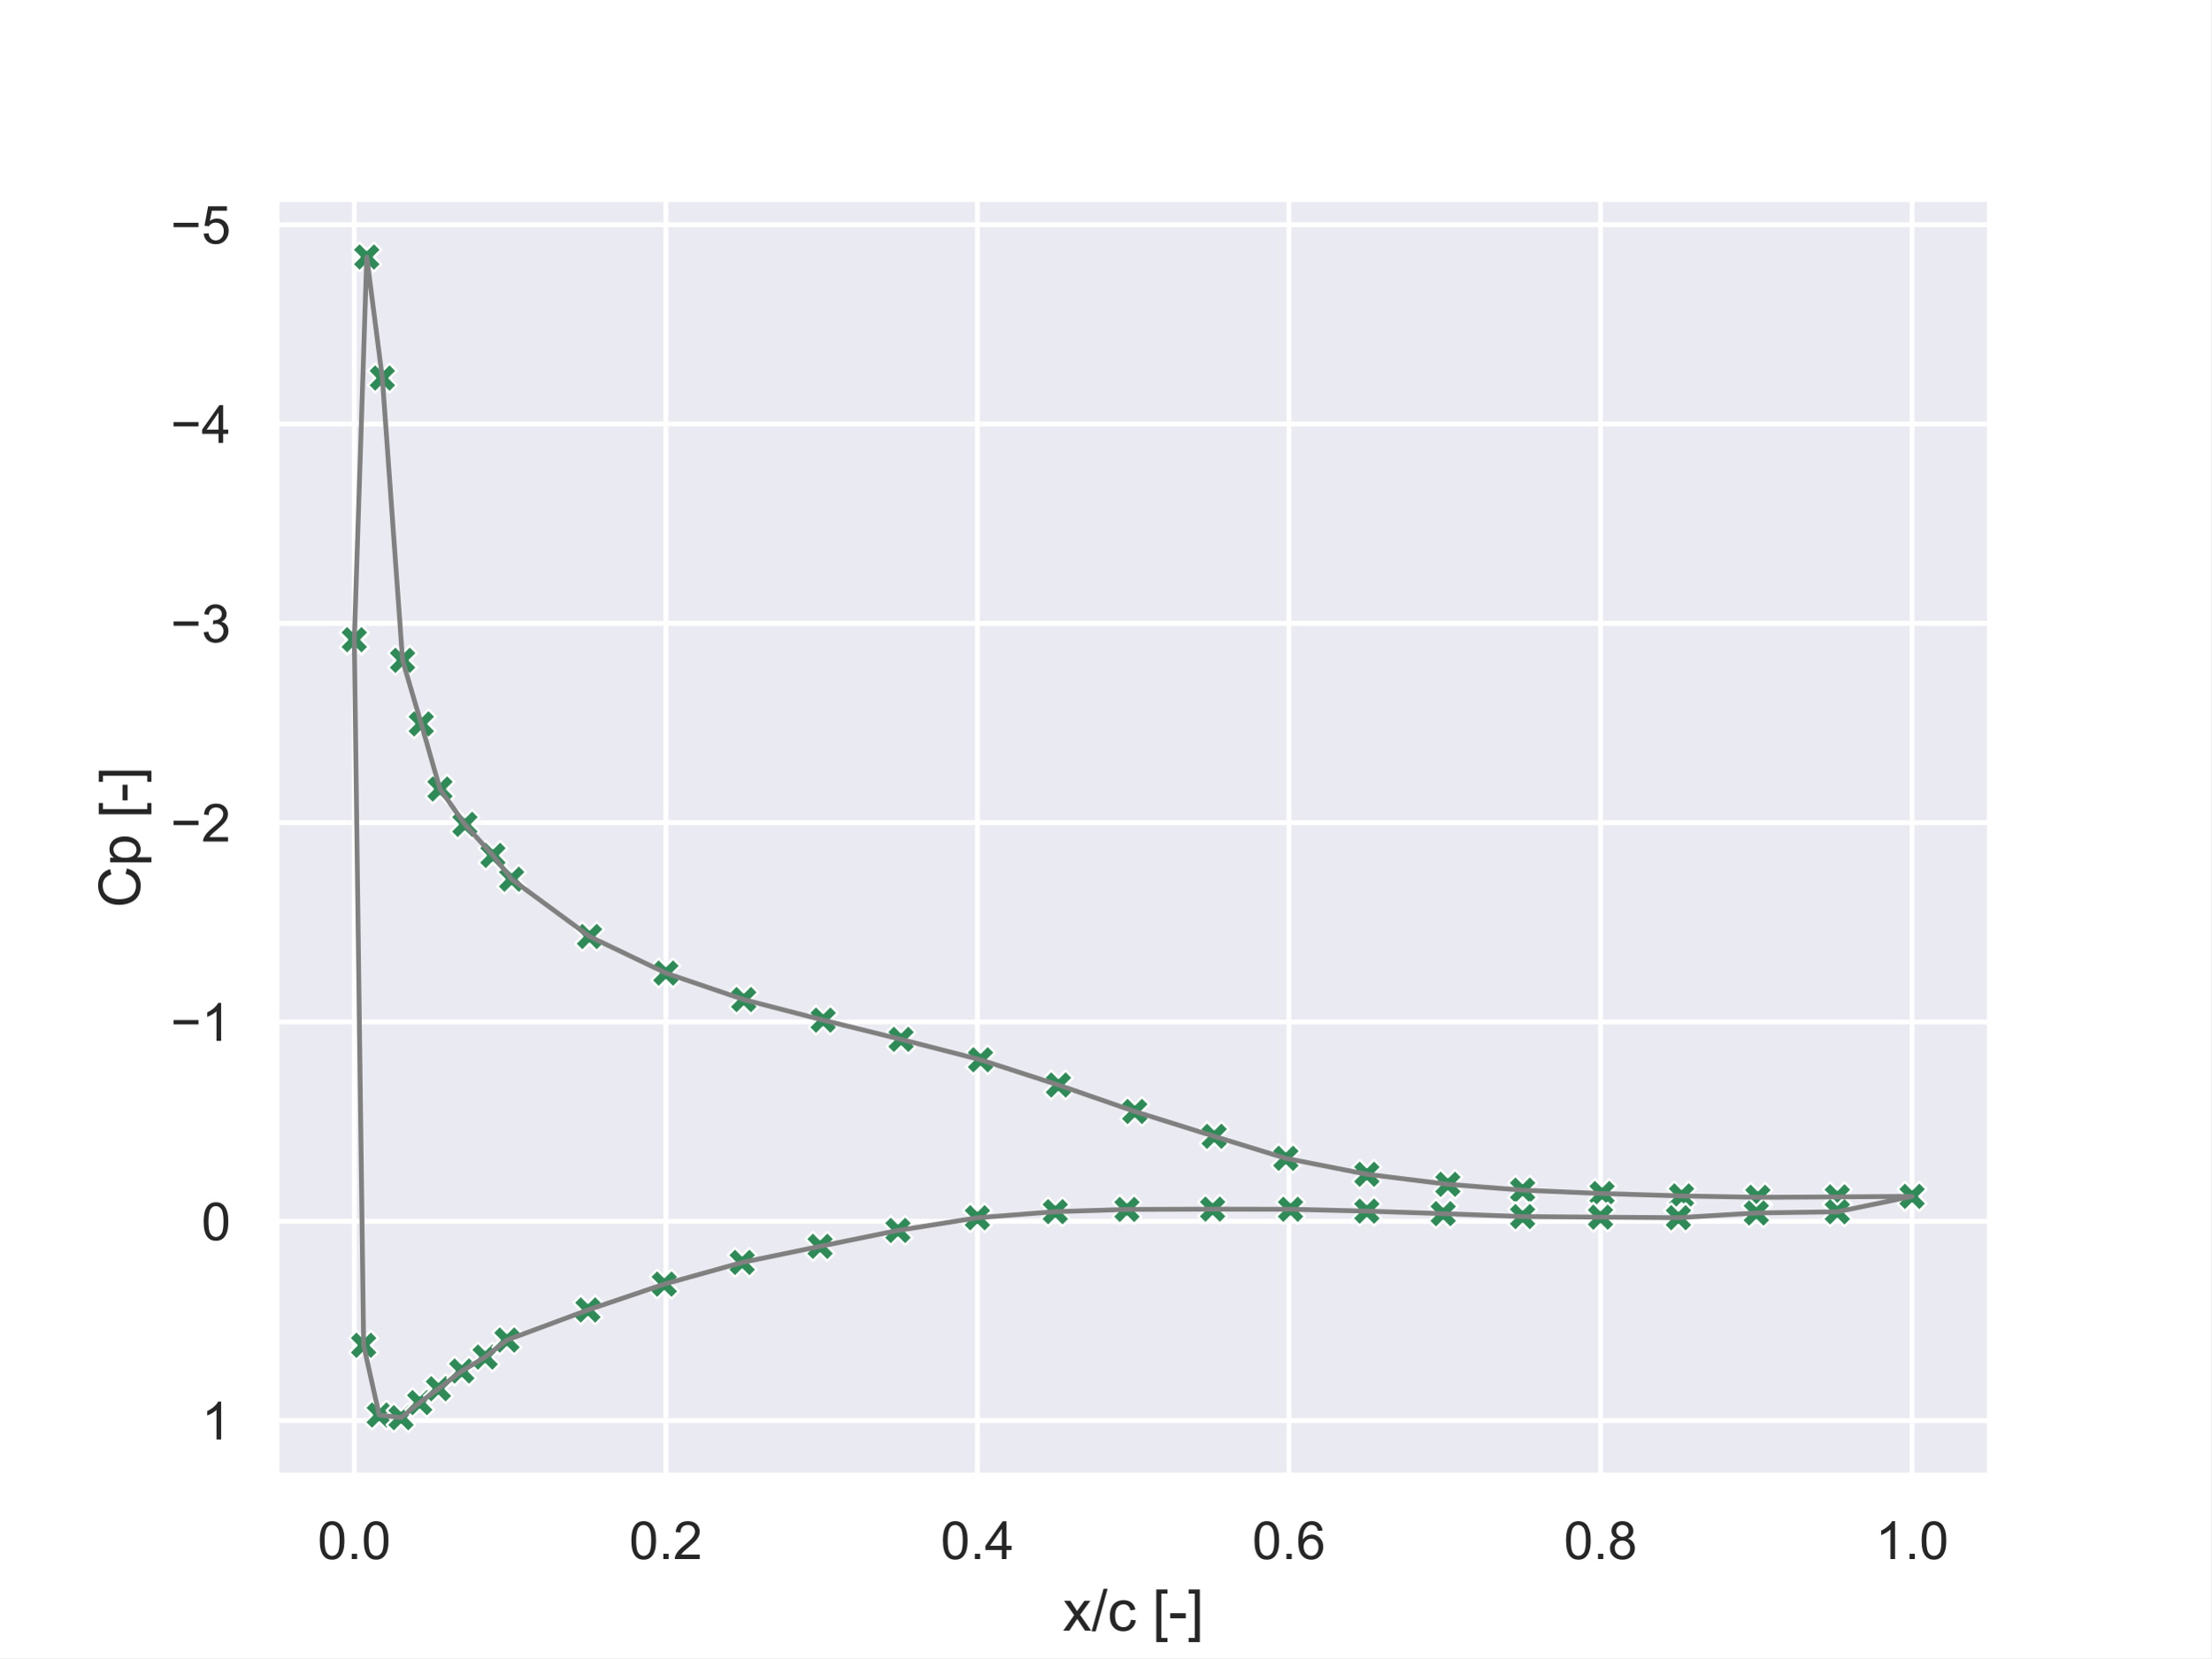
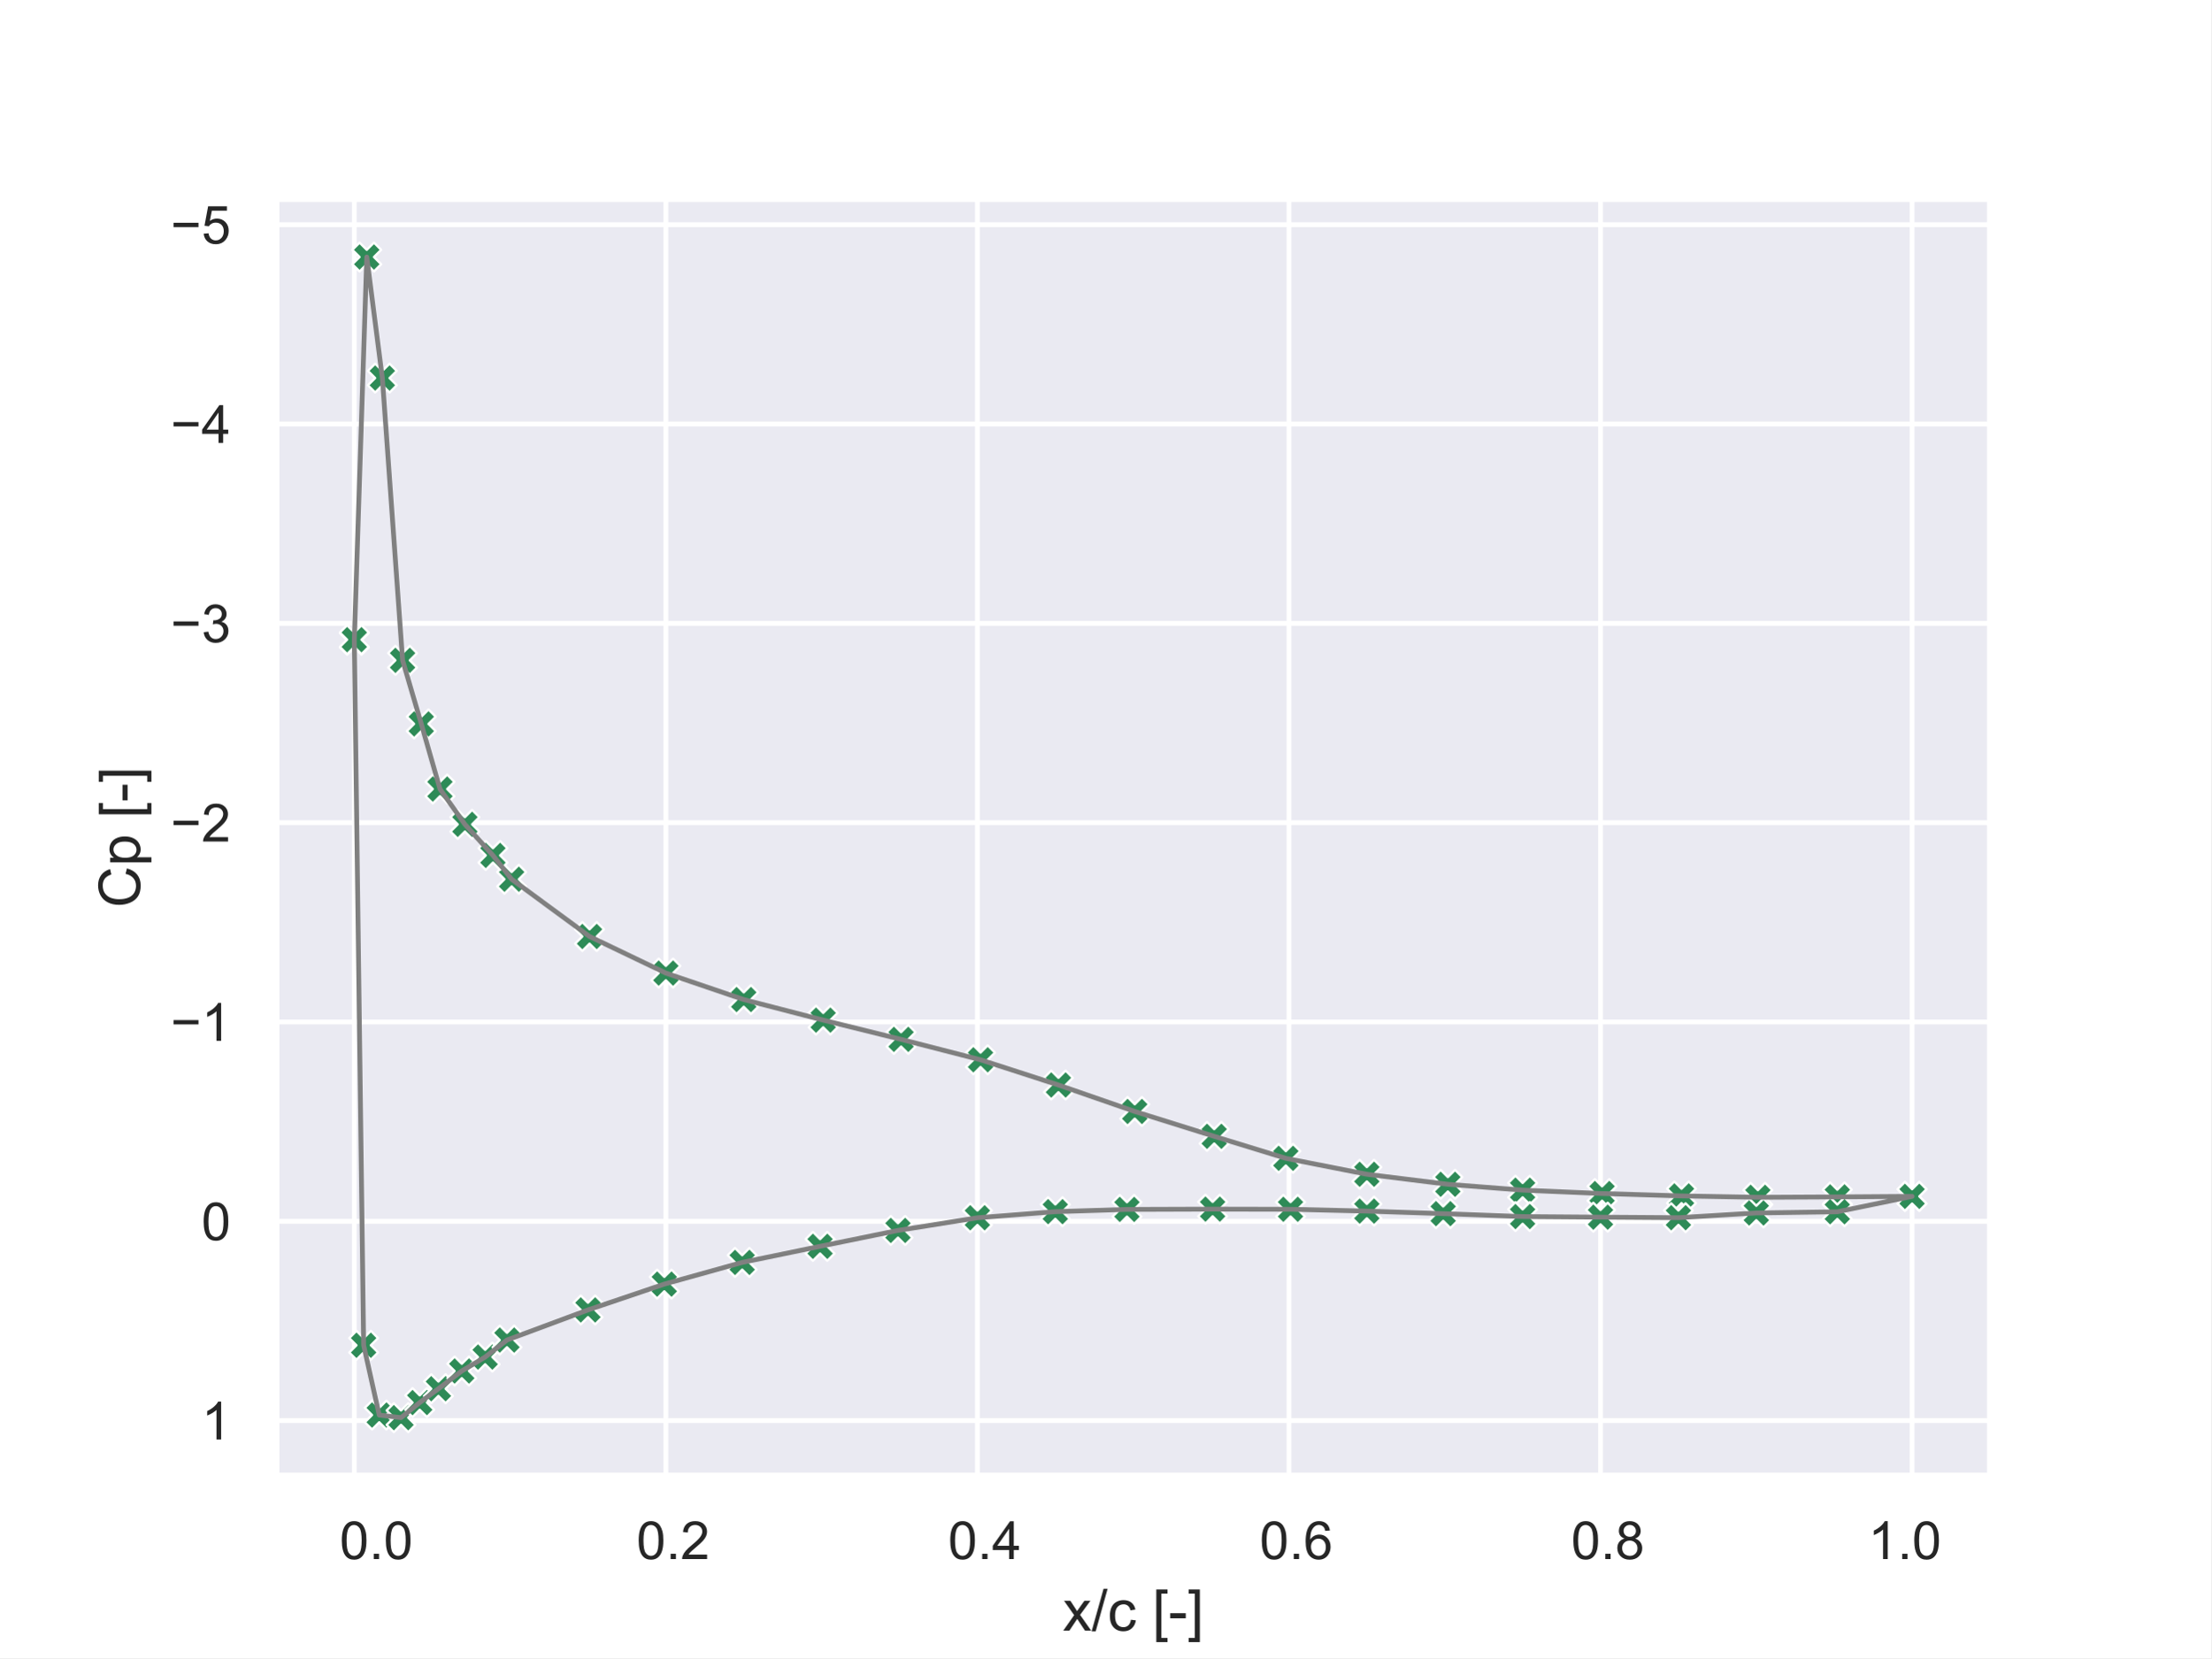
<svg xmlns="http://www.w3.org/2000/svg" xmlns:xlink="http://www.w3.org/1999/xlink" width="460.8pt" height="345.6pt" viewBox="0 0 460.8 345.6" version="1.1">
  <defs>
    <style type="text/css">*{stroke-linejoin: round; stroke-linecap: butt}</style>
  </defs>
  <g id="figure_1">
    <g id="patch_1">
      <path d="M 0 345.6  L 460.8 345.6  L 460.8 0  L 0 0  z " style="fill: #ffffff" />
    </g>
    <g id="axes_1">
      <g id="patch_2">
        <path d="M 57.6 307.584  L 414.72 307.584  L 414.72 41.472  L 57.6 41.472  z " style="fill: #eaeaf2" />
      </g>
      <g id="matplotlib.axis_1">
        <g id="xtick_1">
          <g id="line2d_1">
-             <path d="M 73.833 307.584  L 73.833 41.472  " clip-path="url(#pae36705517)" style="fill: none; stroke: #ffffff; stroke-linecap: round" />
+             <path d="M 73.833 307.584  L 73.833 41.472  " clip-path="url(#p6b7eba28d1)" style="fill: none; stroke: #ffffff; stroke-linecap: round" />
          </g>
          <g id="text_1">
-             <g style="fill: #262626" transform="translate(66.18773 324.9576) scale(0.11 -0.11)">
+             <g style="fill: #262626" transform="translate(70.77421 324.9576) scale(0.11 -0.11)">
              <defs>
                <path id="ArialMT-30" d="M 266 2259  Q 266 3072 433 3567  Q 600 4063 929 4331  Q 1259 4600 1759 4600  Q 2128 4600 2406 4451  Q 2684 4303 2865 4023  Q 3047 3744 3150 3342  Q 3253 2941 3253 2259  Q 3253 1453 3087 958  Q 2922 463 2592 192  Q 2263 -78 1759 -78  Q 1097 -78 719 397  Q 266 969 266 2259  z M 844 2259  Q 844 1131 1108 757  Q 1372 384 1759 384  Q 2147 384 2411 759  Q 2675 1134 2675 2259  Q 2675 3391 2411 3762  Q 2147 4134 1753 4134  Q 1366 4134 1134 3806  Q 844 3388 844 2259  z " transform="scale(0.015625)" />
                <path id="ArialMT-2e" d="M 581 0  L 581 641  L 1222 641  L 1222 0  L 581 0  z " transform="scale(0.015625)" />
              </defs>
              <use xlink:href="#ArialMT-30" />
              <use xlink:href="#ArialMT-2e" x="55.615" />
              <use xlink:href="#ArialMT-30" x="83.398" />
            </g>
          </g>
        </g>
        <g id="xtick_2">
          <g id="line2d_2">
-             <path d="M 138.764 307.584  L 138.764 41.472  " clip-path="url(#pae36705517)" style="fill: none; stroke: #ffffff; stroke-linecap: round" />
+             <path d="M 138.764 307.584  L 138.764 41.472  " clip-path="url(#p6b7eba28d1)" style="fill: none; stroke: #ffffff; stroke-linecap: round" />
          </g>
          <g id="text_2">
-             <g style="fill: #262626" transform="translate(131.1186 324.9576) scale(0.11 -0.11)">
+             <g style="fill: #262626" transform="translate(132.6466 324.9576) scale(0.11 -0.11)">
              <defs>
                <path id="ArialMT-32" d="M 3222 541  L 3222 0  L 194 0  Q 188 203 259 391  Q 375 700 629 1000  Q 884 1300 1366 1694  Q 2113 2306 2375 2664  Q 2638 3022 2638 3341  Q 2638 3675 2398 3904  Q 2159 4134 1775 4134  Q 1369 4134 1125 3890  Q 881 3647 878 3216  L 300 3275  Q 359 3922 746 4261  Q 1134 4600 1788 4600  Q 2447 4600 2831 4234  Q 3216 3869 3216 3328  Q 3216 3053 3103 2787  Q 2991 2522 2730 2228  Q 2469 1934 1863 1422  Q 1356 997 1212 845  Q 1069 694 975 541  L 3222 541  z " transform="scale(0.015625)" />
              </defs>
              <use xlink:href="#ArialMT-30" />
              <use xlink:href="#ArialMT-2e" x="55.615" />
              <use xlink:href="#ArialMT-32" x="83.398" />
            </g>
          </g>
        </g>
        <g id="xtick_3">
          <g id="line2d_3">
-             <path d="M 203.695 307.584  L 203.695 41.472  " clip-path="url(#pae36705517)" style="fill: none; stroke: #ffffff; stroke-linecap: round" />
+             <path d="M 203.695 307.584  L 203.695 41.472  " clip-path="url(#p6b7eba28d1)" style="fill: none; stroke: #ffffff; stroke-linecap: round" />
          </g>
          <g id="text_3">
-             <g style="fill: #262626" transform="translate(196.0495 324.9576) scale(0.11 -0.11)">
+             <g style="fill: #262626" transform="translate(197.5775 324.9576) scale(0.11 -0.11)">
              <defs>
                <path id="ArialMT-34" d="M 2069 0  L 2069 1097  L 81 1097  L 81 1613  L 2172 4581  L 2631 4581  L 2631 1613  L 3250 1613  L 3250 1097  L 2631 1097  L 2631 0  L 2069 0  z M 2069 1613  L 2069 3678  L 634 1613  L 2069 1613  z " transform="scale(0.015625)" />
              </defs>
              <use xlink:href="#ArialMT-30" />
              <use xlink:href="#ArialMT-2e" x="55.615" />
              <use xlink:href="#ArialMT-34" x="83.398" />
            </g>
          </g>
        </g>
        <g id="xtick_4">
          <g id="line2d_4">
-             <path d="M 268.625 307.584  L 268.625 41.472  " clip-path="url(#pae36705517)" style="fill: none; stroke: #ffffff; stroke-linecap: round" />
+             <path d="M 268.625 307.584  L 268.625 41.472  " clip-path="url(#p6b7eba28d1)" style="fill: none; stroke: #ffffff; stroke-linecap: round" />
          </g>
          <g id="text_4">
-             <g style="fill: #262626" transform="translate(260.9805 324.9576) scale(0.11 -0.11)">
+             <g style="fill: #262626" transform="translate(262.5084 324.9576) scale(0.11 -0.11)">
              <defs>
                <path id="ArialMT-36" d="M 3184 3459  L 2625 3416  Q 2550 3747 2413 3897  Q 2184 4138 1850 4138  Q 1581 4138 1378 3988  Q 1113 3794 959 3422  Q 806 3050 800 2363  Q 1003 2672 1297 2822  Q 1591 2972 1913 2972  Q 2475 2972 2870 2558  Q 3266 2144 3266 1488  Q 3266 1056 3080 686  Q 2894 316 2569 119  Q 2244 -78 1831 -78  Q 1128 -78 684 439  Q 241 956 241 2144  Q 241 3472 731 4075  Q 1159 4600 1884 4600  Q 2425 4600 2770 4297  Q 3116 3994 3184 3459  z M 888 1484  Q 888 1194 1011 928  Q 1134 663 1356 523  Q 1578 384 1822 384  Q 2178 384 2434 671  Q 2691 959 2691 1453  Q 2691 1928 2437 2201  Q 2184 2475 1800 2475  Q 1419 2475 1153 2201  Q 888 1928 888 1484  z " transform="scale(0.015625)" />
              </defs>
              <use xlink:href="#ArialMT-30" />
              <use xlink:href="#ArialMT-2e" x="55.615" />
              <use xlink:href="#ArialMT-36" x="83.398" />
            </g>
          </g>
        </g>
        <g id="xtick_5">
          <g id="line2d_5">
-             <path d="M 333.556 307.584  L 333.556 41.472  " clip-path="url(#pae36705517)" style="fill: none; stroke: #ffffff; stroke-linecap: round" />
+             <path d="M 333.556 307.584  L 333.556 41.472  " clip-path="url(#p6b7eba28d1)" style="fill: none; stroke: #ffffff; stroke-linecap: round" />
          </g>
          <g id="text_5">
-             <g style="fill: #262626" transform="translate(325.9114 324.9576) scale(0.11 -0.11)">
+             <g style="fill: #262626" transform="translate(327.4393 324.9576) scale(0.11 -0.11)">
              <defs>
                <path id="ArialMT-38" d="M 1131 2484  Q 781 2613 612 2850  Q 444 3088 444 3419  Q 444 3919 803 4259  Q 1163 4600 1759 4600  Q 2359 4600 2725 4251  Q 3091 3903 3091 3403  Q 3091 3084 2923 2848  Q 2756 2613 2416 2484  Q 2838 2347 3058 2040  Q 3278 1734 3278 1309  Q 3278 722 2862 322  Q 2447 -78 1769 -78  Q 1091 -78 675 323  Q 259 725 259 1325  Q 259 1772 486 2073  Q 713 2375 1131 2484  z M 1019 3438  Q 1019 3113 1228 2906  Q 1438 2700 1772 2700  Q 2097 2700 2305 2904  Q 2513 3109 2513 3406  Q 2513 3716 2298 3927  Q 2084 4138 1766 4138  Q 1444 4138 1231 3931  Q 1019 3725 1019 3438  z M 838 1322  Q 838 1081 952 856  Q 1066 631 1291 507  Q 1516 384 1775 384  Q 2178 384 2440 643  Q 2703 903 2703 1303  Q 2703 1709 2433 1975  Q 2163 2241 1756 2241  Q 1359 2241 1098 1978  Q 838 1716 838 1322  z " transform="scale(0.015625)" />
              </defs>
              <use xlink:href="#ArialMT-30" />
              <use xlink:href="#ArialMT-2e" x="55.615" />
              <use xlink:href="#ArialMT-38" x="83.398" />
            </g>
          </g>
        </g>
        <g id="xtick_6">
          <g id="line2d_6">
-             <path d="M 398.487 307.584  L 398.487 41.472  " clip-path="url(#pae36705517)" style="fill: none; stroke: #ffffff; stroke-linecap: round" />
+             <path d="M 398.487 307.584  L 398.487 41.472  " clip-path="url(#p6b7eba28d1)" style="fill: none; stroke: #ffffff; stroke-linecap: round" />
          </g>
          <g id="text_6">
-             <g style="fill: #262626" transform="translate(390.8423 324.9576) scale(0.11 -0.11)">
+             <g style="fill: #262626" transform="translate(389.3117 324.9576) scale(0.11 -0.11)">
              <defs>
                <path id="ArialMT-31" d="M 2384 0  L 1822 0  L 1822 3584  Q 1619 3391 1289 3197  Q 959 3003 697 2906  L 697 3450  Q 1169 3672 1522 3987  Q 1875 4303 2022 4600  L 2384 4600  L 2384 0  z " transform="scale(0.015625)" />
              </defs>
              <use xlink:href="#ArialMT-31" />
              <use xlink:href="#ArialMT-2e" x="55.615" />
              <use xlink:href="#ArialMT-30" x="83.398" />
            </g>
          </g>
        </g>
        <g id="text_7">
-           <g style="fill: #262626" transform="translate(221.4947 339.8795) scale(0.12 -0.12)">
+           <g style="fill: #262626" transform="translate(221.4947 339.8795)scale(0.12 -0.12)">
            <defs>
              <path id="ArialMT-78" d="M 47 0  L 1259 1725  L 138 3319  L 841 3319  L 1350 2541  Q 1494 2319 1581 2169  Q 1719 2375 1834 2534  L 2394 3319  L 3066 3319  L 1919 1756  L 3153 0  L 2463 0  L 1781 1031  L 1600 1309  L 728 0  L 47 0  z " transform="scale(0.015625)" />
              <path id="ArialMT-2f" d="M 0 -78  L 1328 4659  L 1778 4659  L 453 -78  L 0 -78  z " transform="scale(0.015625)" />
              <path id="ArialMT-63" d="M 2588 1216  L 3141 1144  Q 3050 572 2676 248  Q 2303 -75 1759 -75  Q 1078 -75 664 370  Q 250 816 250 1647  Q 250 2184 428 2587  Q 606 2991 970 3192  Q 1334 3394 1763 3394  Q 2303 3394 2647 3120  Q 2991 2847 3088 2344  L 2541 2259  Q 2463 2594 2264 2762  Q 2066 2931 1784 2931  Q 1359 2931 1093 2626  Q 828 2322 828 1663  Q 828 994 1084 691  Q 1341 388 1753 388  Q 2084 388 2306 591  Q 2528 794 2588 1216  z " transform="scale(0.015625)" />
              <path id="ArialMT-20" transform="scale(0.015625)" />
              <path id="ArialMT-5b" d="M 434 -1272  L 434 4581  L 1675 4581  L 1675 4116  L 997 4116  L 997 -806  L 1675 -806  L 1675 -1272  L 434 -1272  z " transform="scale(0.015625)" />
              <path id="ArialMT-2d" d="M 203 1375  L 203 1941  L 1931 1941  L 1931 1375  L 203 1375  z " transform="scale(0.015625)" />
              <path id="ArialMT-5d" d="M 1363 -1272  L 122 -1272  L 122 -806  L 800 -806  L 800 4116  L 122 4116  L 122 4581  L 1363 4581  L 1363 -1272  z " transform="scale(0.015625)" />
            </defs>
            <use xlink:href="#ArialMT-78" />
            <use xlink:href="#ArialMT-2f" x="50" />
            <use xlink:href="#ArialMT-63" x="77.783" />
            <use xlink:href="#ArialMT-20" x="127.783" />
            <use xlink:href="#ArialMT-5b" x="155.566" />
            <use xlink:href="#ArialMT-2d" x="183.35" />
            <use xlink:href="#ArialMT-5d" x="216.65" />
          </g>
        </g>
      </g>
      <g id="matplotlib.axis_2">
        <g id="ytick_1">
          <g id="line2d_7">
-             <path d="M 57.6 46.828  L 414.72 46.828  " clip-path="url(#pae36705517)" style="fill: none; stroke: #ffffff; stroke-linecap: round" />
+             <path d="M 57.6 46.828  L 414.72 46.828  " clip-path="url(#p6b7eba28d1)" style="fill: none; stroke: #ffffff; stroke-linecap: round" />
          </g>
          <g id="text_8">
-             <g style="fill: #262626" transform="translate(35.55828 50.76526) scale(0.11 -0.11)">
+             <g style="fill: #262626" transform="translate(35.55828 50.76526)scale(0.11 -0.11)">
              <defs>
                <path id="ArialMT-2212" d="M 3381 1997  L 356 1997  L 356 2522  L 3381 2522  L 3381 1997  z " transform="scale(0.015625)" />
                <path id="ArialMT-35" d="M 266 1200  L 856 1250  Q 922 819 1161 601  Q 1400 384 1738 384  Q 2144 384 2425 690  Q 2706 997 2706 1503  Q 2706 1984 2436 2262  Q 2166 2541 1728 2541  Q 1456 2541 1237 2417  Q 1019 2294 894 2097  L 366 2166  L 809 4519  L 3088 4519  L 3088 3981  L 1259 3981  L 1013 2750  Q 1425 3038 1878 3038  Q 2478 3038 2890 2622  Q 3303 2206 3303 1553  Q 3303 931 2941 478  Q 2500 -78 1738 -78  Q 1113 -78 717 272  Q 322 622 266 1200  z " transform="scale(0.015625)" />
              </defs>
              <use xlink:href="#ArialMT-2212" />
              <use xlink:href="#ArialMT-35" x="58.398" />
            </g>
          </g>
        </g>
        <g id="ytick_2">
          <g id="line2d_8">
-             <path d="M 57.6 88.374  L 414.72 88.374  " clip-path="url(#pae36705517)" style="fill: none; stroke: #ffffff; stroke-linecap: round" />
+             <path d="M 57.6 88.374  L 414.72 88.374  " clip-path="url(#p6b7eba28d1)" style="fill: none; stroke: #ffffff; stroke-linecap: round" />
          </g>
          <g id="text_9">
-             <g style="fill: #262626" transform="translate(35.55828 92.31092) scale(0.11 -0.11)">
+             <g style="fill: #262626" transform="translate(35.55828 92.31092)scale(0.11 -0.11)">
              <use xlink:href="#ArialMT-2212" />
              <use xlink:href="#ArialMT-34" x="58.398" />
            </g>
          </g>
        </g>
        <g id="ytick_3">
          <g id="line2d_9">
-             <path d="M 57.6 129.92  L 414.72 129.92  " clip-path="url(#pae36705517)" style="fill: none; stroke: #ffffff; stroke-linecap: round" />
+             <path d="M 57.6 129.92  L 414.72 129.92  " clip-path="url(#p6b7eba28d1)" style="fill: none; stroke: #ffffff; stroke-linecap: round" />
          </g>
          <g id="text_10">
-             <g style="fill: #262626" transform="translate(35.55828 133.8566) scale(0.11 -0.11)">
+             <g style="fill: #262626" transform="translate(35.55828 133.8566)scale(0.11 -0.11)">
              <defs>
                <path id="ArialMT-33" d="M 269 1209  L 831 1284  Q 928 806 1161 595  Q 1394 384 1728 384  Q 2125 384 2398 659  Q 2672 934 2672 1341  Q 2672 1728 2419 1979  Q 2166 2231 1775 2231  Q 1616 2231 1378 2169  L 1441 2663  Q 1497 2656 1531 2656  Q 1891 2656 2178 2843  Q 2466 3031 2466 3422  Q 2466 3731 2256 3934  Q 2047 4138 1716 4138  Q 1388 4138 1169 3931  Q 950 3725 888 3313  L 325 3413  Q 428 3978 793 4289  Q 1159 4600 1703 4600  Q 2078 4600 2393 4439  Q 2709 4278 2876 4000  Q 3044 3722 3044 3409  Q 3044 3113 2884 2869  Q 2725 2625 2413 2481  Q 2819 2388 3044 2092  Q 3269 1797 3269 1353  Q 3269 753 2831 336  Q 2394 -81 1725 -81  Q 1122 -81 723 278  Q 325 638 269 1209  z " transform="scale(0.015625)" />
              </defs>
              <use xlink:href="#ArialMT-2212" />
              <use xlink:href="#ArialMT-33" x="58.398" />
            </g>
          </g>
        </g>
        <g id="ytick_4">
          <g id="line2d_10">
-             <path d="M 57.6 171.465  L 414.72 171.465  " clip-path="url(#pae36705517)" style="fill: none; stroke: #ffffff; stroke-linecap: round" />
+             <path d="M 57.6 171.465  L 414.72 171.465  " clip-path="url(#p6b7eba28d1)" style="fill: none; stroke: #ffffff; stroke-linecap: round" />
          </g>
          <g id="text_11">
-             <g style="fill: #262626" transform="translate(35.55828 175.4023) scale(0.11 -0.11)">
+             <g style="fill: #262626" transform="translate(35.55828 175.4023)scale(0.11 -0.11)">
              <use xlink:href="#ArialMT-2212" />
              <use xlink:href="#ArialMT-32" x="58.398" />
            </g>
          </g>
        </g>
        <g id="ytick_5">
          <g id="line2d_11">
-             <path d="M 57.6 213.011  L 414.72 213.011  " clip-path="url(#pae36705517)" style="fill: none; stroke: #ffffff; stroke-linecap: round" />
+             <path d="M 57.6 213.011  L 414.72 213.011  " clip-path="url(#p6b7eba28d1)" style="fill: none; stroke: #ffffff; stroke-linecap: round" />
          </g>
          <g id="text_12">
-             <g style="fill: #262626" transform="translate(35.55828 216.9479) scale(0.11 -0.11)">
+             <g style="fill: #262626" transform="translate(35.55828 216.9479)scale(0.11 -0.11)">
              <use xlink:href="#ArialMT-2212" />
              <use xlink:href="#ArialMT-31" x="58.398" />
            </g>
          </g>
        </g>
        <g id="ytick_6">
          <g id="line2d_12">
-             <path d="M 57.6 254.557  L 414.72 254.557  " clip-path="url(#pae36705517)" style="fill: none; stroke: #ffffff; stroke-linecap: round" />
+             <path d="M 57.6 254.557  L 414.72 254.557  " clip-path="url(#p6b7eba28d1)" style="fill: none; stroke: #ffffff; stroke-linecap: round" />
          </g>
          <g id="text_13">
-             <g style="fill: #262626" transform="translate(41.98297 258.4936) scale(0.11 -0.11)">
+             <g style="fill: #262626" transform="translate(41.98297 258.4936)scale(0.11 -0.11)">
              <use xlink:href="#ArialMT-30" />
            </g>
          </g>
        </g>
        <g id="ytick_7">
          <g id="line2d_13">
-             <path d="M 57.6 296.102  L 414.72 296.102  " clip-path="url(#pae36705517)" style="fill: none; stroke: #ffffff; stroke-linecap: round" />
+             <path d="M 57.6 296.102  L 414.72 296.102  " clip-path="url(#p6b7eba28d1)" style="fill: none; stroke: #ffffff; stroke-linecap: round" />
          </g>
          <g id="text_14">
-             <g style="fill: #262626" transform="translate(41.98297 300.0393) scale(0.11 -0.11)">
+             <g style="fill: #262626" transform="translate(41.98297 300.0393)scale(0.11 -0.11)">
              <use xlink:href="#ArialMT-31" />
            </g>
          </g>
        </g>
        <g id="text_15">
-           <g style="fill: #262626" transform="translate(29.17328 189.1961) rotate(-90) scale(0.12 -0.12)">
+           <g style="fill: #262626" transform="translate(29.17328 189.1961)rotate(-90)scale(0.12 -0.12)">
            <defs>
              <path id="ArialMT-43" d="M 3763 1606  L 4369 1453  Q 4178 706 3683 314  Q 3188 -78 2472 -78  Q 1731 -78 1267 223  Q 803 525 561 1097  Q 319 1669 319 2325  Q 319 3041 592 3573  Q 866 4106 1370 4382  Q 1875 4659 2481 4659  Q 3169 4659 3637 4309  Q 4106 3959 4291 3325  L 3694 3184  Q 3534 3684 3231 3912  Q 2928 4141 2469 4141  Q 1941 4141 1586 3887  Q 1231 3634 1087 3207  Q 944 2781 944 2328  Q 944 1744 1114 1308  Q 1284 872 1643 656  Q 2003 441 2422 441  Q 2931 441 3284 734  Q 3638 1028 3763 1606  z " transform="scale(0.015625)" />
              <path id="ArialMT-70" d="M 422 -1272  L 422 3319  L 934 3319  L 934 2888  Q 1116 3141 1344 3267  Q 1572 3394 1897 3394  Q 2322 3394 2647 3175  Q 2972 2956 3137 2557  Q 3303 2159 3303 1684  Q 3303 1175 3120 767  Q 2938 359 2589 142  Q 2241 -75 1856 -75  Q 1575 -75 1351 44  Q 1128 163 984 344  L 984 -1272  L 422 -1272  z M 931 1641  Q 931 1000 1190 694  Q 1450 388 1819 388  Q 2194 388 2461 705  Q 2728 1022 2728 1688  Q 2728 2322 2467 2637  Q 2206 2953 1844 2953  Q 1484 2953 1207 2617  Q 931 2281 931 1641  z " transform="scale(0.015625)" />
            </defs>
            <use xlink:href="#ArialMT-43" />
            <use xlink:href="#ArialMT-70" x="72.217" />
            <use xlink:href="#ArialMT-20" x="127.832" />
            <use xlink:href="#ArialMT-5b" x="155.615" />
            <use xlink:href="#ArialMT-2d" x="183.398" />
            <use xlink:href="#ArialMT-5d" x="216.699" />
          </g>
        </g>
      </g>
      <g id="PathCollection_1">
        <defs>
-           <path id="m6ba3051489" d="M -1.5 3  L 0 1.5  L 1.5 3  L 3 1.5  L 1.5 0  L 3 -1.5  L 1.5 -3  L 0 -1.5  L -1.5 -3  L -3 -1.5  L -1.5 0  L -3 1.5  z " style="stroke: #ffffff; stroke-width: 0.48" />
+           <path id="mdab02cd909" d="M -1.5 3  L 0 1.5  L 1.5 3  L 3 1.5  L 1.5 0  L 3 -1.5  L 1.5 -3  L 0 -1.5  L -1.5 -3  L -3 -1.5  L -1.5 0  L -3 1.5  z " style="stroke: #ffffff; stroke-width: 0.48" />
        </defs>
-         <g clip-path="url(#pae36705517)">
-           <use xlink:href="#m6ba3051489" x="398.487" y="249.364" style="fill: #2e8b57; stroke: #ffffff; stroke-width: 0.48" />
-           <use xlink:href="#m6ba3051489" x="382.904" y="249.474" style="fill: #2e8b57; stroke: #ffffff; stroke-width: 0.48" />
-           <use xlink:href="#m6ba3051489" x="366.346" y="249.559" style="fill: #2e8b57; stroke: #ffffff; stroke-width: 0.48" />
-           <use xlink:href="#m6ba3051489" x="350.438" y="249.27" style="fill: #2e8b57; stroke: #ffffff; stroke-width: 0.48" />
-           <use xlink:href="#m6ba3051489" x="333.881" y="248.771" style="fill: #2e8b57; stroke: #ffffff; stroke-width: 0.48" />
-           <use xlink:href="#m6ba3051489" x="317.324" y="248.066" style="fill: #2e8b57; stroke: #ffffff; stroke-width: 0.48" />
-           <use xlink:href="#m6ba3051489" x="301.74" y="246.846" style="fill: #2e8b57; stroke: #ffffff; stroke-width: 0.48" />
-           <use xlink:href="#m6ba3051489" x="284.858" y="244.756" style="fill: #2e8b57; stroke: #ffffff; stroke-width: 0.48" />
-           <use xlink:href="#m6ba3051489" x="267.976" y="241.433" style="fill: #2e8b57; stroke: #ffffff; stroke-width: 0.48" />
-           <use xlink:href="#m6ba3051489" x="253.042" y="236.849" style="fill: #2e8b57; stroke: #ffffff; stroke-width: 0.48" />
-           <use xlink:href="#m6ba3051489" x="236.485" y="231.666" style="fill: #2e8b57; stroke: #ffffff; stroke-width: 0.48" />
-           <use xlink:href="#m6ba3051489" x="220.577" y="226.15" style="fill: #2e8b57; stroke: #ffffff; stroke-width: 0.48" />
-           <use xlink:href="#m6ba3051489" x="204.344" y="220.896" style="fill: #2e8b57; stroke: #ffffff; stroke-width: 0.48" />
-           <use xlink:href="#m6ba3051489" x="187.786" y="216.641" style="fill: #2e8b57; stroke: #ffffff; stroke-width: 0.48" />
-           <use xlink:href="#m6ba3051489" x="171.554" y="212.626" style="fill: #2e8b57; stroke: #ffffff; stroke-width: 0.48" />
-           <use xlink:href="#m6ba3051489" x="154.996" y="208.343" style="fill: #2e8b57; stroke: #ffffff; stroke-width: 0.48" />
-           <use xlink:href="#m6ba3051489" x="138.764" y="202.821" style="fill: #2e8b57; stroke: #ffffff; stroke-width: 0.48" />
-           <use xlink:href="#m6ba3051489" x="122.856" y="195.192" style="fill: #2e8b57; stroke: #ffffff; stroke-width: 0.48" />
-           <use xlink:href="#m6ba3051489" x="106.623" y="183.26" style="fill: #2e8b57; stroke: #ffffff; stroke-width: 0.48" />
-           <use xlink:href="#m6ba3051489" x="102.727" y="178.295" style="fill: #2e8b57; stroke: #ffffff; stroke-width: 0.48" />
-           <use xlink:href="#m6ba3051489" x="96.883" y="171.82" style="fill: #2e8b57; stroke: #ffffff; stroke-width: 0.48" />
-           <use xlink:href="#m6ba3051489" x="91.689" y="164.456" style="fill: #2e8b57; stroke: #ffffff; stroke-width: 0.48" />
-           <use xlink:href="#m6ba3051489" x="87.793" y="150.885" style="fill: #2e8b57; stroke: #ffffff; stroke-width: 0.48" />
-           <use xlink:href="#m6ba3051489" x="83.897" y="137.631" style="fill: #2e8b57; stroke: #ffffff; stroke-width: 0.48" />
-           <use xlink:href="#m6ba3051489" x="79.677" y="78.797" style="fill: #2e8b57; stroke: #ffffff; stroke-width: 0.48" />
-           <use xlink:href="#m6ba3051489" x="76.43" y="53.568" style="fill: #2e8b57; stroke: #ffffff; stroke-width: 0.48" />
-           <use xlink:href="#m6ba3051489" x="73.833" y="133.452" style="fill: #2e8b57; stroke: #ffffff; stroke-width: 0.48" />
-           <use xlink:href="#m6ba3051489" x="73.833" y="133.328" style="fill: #2e8b57; stroke: #ffffff; stroke-width: 0.48" />
-           <use xlink:href="#m6ba3051489" x="75.781" y="280.401" style="fill: #2e8b57; stroke: #ffffff; stroke-width: 0.48" />
-           <use xlink:href="#m6ba3051489" x="79.027" y="294.942" style="fill: #2e8b57; stroke: #ffffff; stroke-width: 0.48" />
-           <use xlink:href="#m6ba3051489" x="83.572" y="295.488" style="fill: #2e8b57; stroke: #ffffff; stroke-width: 0.48" />
-           <use xlink:href="#m6ba3051489" x="87.468" y="292.341" style="fill: #2e8b57; stroke: #ffffff; stroke-width: 0.48" />
-           <use xlink:href="#m6ba3051489" x="91.364" y="289.459" style="fill: #2e8b57; stroke: #ffffff; stroke-width: 0.48" />
-           <use xlink:href="#m6ba3051489" x="96.234" y="285.761" style="fill: #2e8b57; stroke: #ffffff; stroke-width: 0.48" />
-           <use xlink:href="#m6ba3051489" x="101.104" y="282.856" style="fill: #2e8b57; stroke: #ffffff; stroke-width: 0.48" />
-           <use xlink:href="#m6ba3051489" x="105.649" y="279.311" style="fill: #2e8b57; stroke: #ffffff; stroke-width: 0.48" />
-           <use xlink:href="#m6ba3051489" x="122.531" y="273.036" style="fill: #2e8b57; stroke: #ffffff; stroke-width: 0.48" />
-           <use xlink:href="#m6ba3051489" x="138.439" y="267.651" style="fill: #2e8b57; stroke: #ffffff; stroke-width: 0.48" />
-           <use xlink:href="#m6ba3051489" x="154.672" y="263.13" style="fill: #2e8b57; stroke: #ffffff; stroke-width: 0.48" />
-           <use xlink:href="#m6ba3051489" x="170.904" y="259.775" style="fill: #2e8b57; stroke: #ffffff; stroke-width: 0.48" />
-           <use xlink:href="#m6ba3051489" x="187.137" y="256.462" style="fill: #2e8b57; stroke: #ffffff; stroke-width: 0.48" />
-           <use xlink:href="#m6ba3051489" x="203.695" y="253.823" style="fill: #2e8b57; stroke: #ffffff; stroke-width: 0.48" />
-           <use xlink:href="#m6ba3051489" x="219.927" y="252.552" style="fill: #2e8b57; stroke: #ffffff; stroke-width: 0.48" />
-           <use xlink:href="#m6ba3051489" x="234.861" y="252.082" style="fill: #2e8b57; stroke: #ffffff; stroke-width: 0.48" />
-           <use xlink:href="#m6ba3051489" x="252.717" y="252.022" style="fill: #2e8b57; stroke: #ffffff; stroke-width: 0.48" />
-           <use xlink:href="#m6ba3051489" x="268.95" y="252.055" style="fill: #2e8b57; stroke: #ffffff; stroke-width: 0.48" />
-           <use xlink:href="#m6ba3051489" x="284.858" y="252.435" style="fill: #2e8b57; stroke: #ffffff; stroke-width: 0.48" />
-           <use xlink:href="#m6ba3051489" x="300.766" y="252.964" style="fill: #2e8b57; stroke: #ffffff; stroke-width: 0.48" />
-           <use xlink:href="#m6ba3051489" x="317.324" y="253.573" style="fill: #2e8b57; stroke: #ffffff; stroke-width: 0.48" />
-           <use xlink:href="#m6ba3051489" x="333.556" y="253.698" style="fill: #2e8b57; stroke: #ffffff; stroke-width: 0.48" />
-           <use xlink:href="#m6ba3051489" x="349.789" y="253.808" style="fill: #2e8b57; stroke: #ffffff; stroke-width: 0.48" />
-           <use xlink:href="#m6ba3051489" x="366.022" y="252.824" style="fill: #2e8b57; stroke: #ffffff; stroke-width: 0.48" />
-           <use xlink:href="#m6ba3051489" x="382.904" y="252.573" style="fill: #2e8b57; stroke: #ffffff; stroke-width: 0.48" />
-           <use xlink:href="#m6ba3051489" x="398.487" y="249.364" style="fill: #2e8b57; stroke: #ffffff; stroke-width: 0.48" />
+         <g clip-path="url(#p6b7eba28d1)">
+           <use xlink:href="#mdab02cd909" x="398.487" y="249.364" style="fill: #2e8b57; stroke: #ffffff; stroke-width: 0.48" />
+           <use xlink:href="#mdab02cd909" x="382.904" y="249.474" style="fill: #2e8b57; stroke: #ffffff; stroke-width: 0.48" />
+           <use xlink:href="#mdab02cd909" x="366.346" y="249.559" style="fill: #2e8b57; stroke: #ffffff; stroke-width: 0.48" />
+           <use xlink:href="#mdab02cd909" x="350.438" y="249.27" style="fill: #2e8b57; stroke: #ffffff; stroke-width: 0.48" />
+           <use xlink:href="#mdab02cd909" x="333.881" y="248.771" style="fill: #2e8b57; stroke: #ffffff; stroke-width: 0.48" />
+           <use xlink:href="#mdab02cd909" x="317.324" y="248.066" style="fill: #2e8b57; stroke: #ffffff; stroke-width: 0.48" />
+           <use xlink:href="#mdab02cd909" x="301.74" y="246.846" style="fill: #2e8b57; stroke: #ffffff; stroke-width: 0.48" />
+           <use xlink:href="#mdab02cd909" x="284.858" y="244.756" style="fill: #2e8b57; stroke: #ffffff; stroke-width: 0.48" />
+           <use xlink:href="#mdab02cd909" x="267.976" y="241.433" style="fill: #2e8b57; stroke: #ffffff; stroke-width: 0.48" />
+           <use xlink:href="#mdab02cd909" x="253.042" y="236.849" style="fill: #2e8b57; stroke: #ffffff; stroke-width: 0.48" />
+           <use xlink:href="#mdab02cd909" x="236.485" y="231.666" style="fill: #2e8b57; stroke: #ffffff; stroke-width: 0.48" />
+           <use xlink:href="#mdab02cd909" x="220.577" y="226.15" style="fill: #2e8b57; stroke: #ffffff; stroke-width: 0.48" />
+           <use xlink:href="#mdab02cd909" x="204.344" y="220.896" style="fill: #2e8b57; stroke: #ffffff; stroke-width: 0.48" />
+           <use xlink:href="#mdab02cd909" x="187.786" y="216.641" style="fill: #2e8b57; stroke: #ffffff; stroke-width: 0.48" />
+           <use xlink:href="#mdab02cd909" x="171.554" y="212.626" style="fill: #2e8b57; stroke: #ffffff; stroke-width: 0.48" />
+           <use xlink:href="#mdab02cd909" x="154.996" y="208.343" style="fill: #2e8b57; stroke: #ffffff; stroke-width: 0.48" />
+           <use xlink:href="#mdab02cd909" x="138.764" y="202.821" style="fill: #2e8b57; stroke: #ffffff; stroke-width: 0.48" />
+           <use xlink:href="#mdab02cd909" x="122.856" y="195.192" style="fill: #2e8b57; stroke: #ffffff; stroke-width: 0.48" />
+           <use xlink:href="#mdab02cd909" x="106.623" y="183.26" style="fill: #2e8b57; stroke: #ffffff; stroke-width: 0.48" />
+           <use xlink:href="#mdab02cd909" x="102.727" y="178.295" style="fill: #2e8b57; stroke: #ffffff; stroke-width: 0.48" />
+           <use xlink:href="#mdab02cd909" x="96.883" y="171.82" style="fill: #2e8b57; stroke: #ffffff; stroke-width: 0.48" />
+           <use xlink:href="#mdab02cd909" x="91.689" y="164.456" style="fill: #2e8b57; stroke: #ffffff; stroke-width: 0.48" />
+           <use xlink:href="#mdab02cd909" x="87.793" y="150.885" style="fill: #2e8b57; stroke: #ffffff; stroke-width: 0.48" />
+           <use xlink:href="#mdab02cd909" x="83.897" y="137.631" style="fill: #2e8b57; stroke: #ffffff; stroke-width: 0.48" />
+           <use xlink:href="#mdab02cd909" x="79.677" y="78.797" style="fill: #2e8b57; stroke: #ffffff; stroke-width: 0.48" />
+           <use xlink:href="#mdab02cd909" x="76.43" y="53.568" style="fill: #2e8b57; stroke: #ffffff; stroke-width: 0.48" />
+           <use xlink:href="#mdab02cd909" x="73.833" y="133.452" style="fill: #2e8b57; stroke: #ffffff; stroke-width: 0.48" />
+           <use xlink:href="#mdab02cd909" x="73.833" y="133.328" style="fill: #2e8b57; stroke: #ffffff; stroke-width: 0.48" />
+           <use xlink:href="#mdab02cd909" x="75.781" y="280.401" style="fill: #2e8b57; stroke: #ffffff; stroke-width: 0.48" />
+           <use xlink:href="#mdab02cd909" x="79.027" y="294.942" style="fill: #2e8b57; stroke: #ffffff; stroke-width: 0.48" />
+           <use xlink:href="#mdab02cd909" x="83.572" y="295.488" style="fill: #2e8b57; stroke: #ffffff; stroke-width: 0.48" />
+           <use xlink:href="#mdab02cd909" x="87.468" y="292.341" style="fill: #2e8b57; stroke: #ffffff; stroke-width: 0.48" />
+           <use xlink:href="#mdab02cd909" x="91.364" y="289.459" style="fill: #2e8b57; stroke: #ffffff; stroke-width: 0.48" />
+           <use xlink:href="#mdab02cd909" x="96.234" y="285.761" style="fill: #2e8b57; stroke: #ffffff; stroke-width: 0.48" />
+           <use xlink:href="#mdab02cd909" x="101.104" y="282.856" style="fill: #2e8b57; stroke: #ffffff; stroke-width: 0.48" />
+           <use xlink:href="#mdab02cd909" x="105.649" y="279.311" style="fill: #2e8b57; stroke: #ffffff; stroke-width: 0.48" />
+           <use xlink:href="#mdab02cd909" x="122.531" y="273.036" style="fill: #2e8b57; stroke: #ffffff; stroke-width: 0.48" />
+           <use xlink:href="#mdab02cd909" x="138.439" y="267.651" style="fill: #2e8b57; stroke: #ffffff; stroke-width: 0.48" />
+           <use xlink:href="#mdab02cd909" x="154.672" y="263.13" style="fill: #2e8b57; stroke: #ffffff; stroke-width: 0.48" />
+           <use xlink:href="#mdab02cd909" x="170.904" y="259.775" style="fill: #2e8b57; stroke: #ffffff; stroke-width: 0.48" />
+           <use xlink:href="#mdab02cd909" x="187.137" y="256.462" style="fill: #2e8b57; stroke: #ffffff; stroke-width: 0.48" />
+           <use xlink:href="#mdab02cd909" x="203.695" y="253.823" style="fill: #2e8b57; stroke: #ffffff; stroke-width: 0.48" />
+           <use xlink:href="#mdab02cd909" x="219.927" y="252.552" style="fill: #2e8b57; stroke: #ffffff; stroke-width: 0.48" />
+           <use xlink:href="#mdab02cd909" x="234.861" y="252.082" style="fill: #2e8b57; stroke: #ffffff; stroke-width: 0.48" />
+           <use xlink:href="#mdab02cd909" x="252.717" y="252.022" style="fill: #2e8b57; stroke: #ffffff; stroke-width: 0.48" />
+           <use xlink:href="#mdab02cd909" x="268.95" y="252.055" style="fill: #2e8b57; stroke: #ffffff; stroke-width: 0.48" />
+           <use xlink:href="#mdab02cd909" x="284.858" y="252.435" style="fill: #2e8b57; stroke: #ffffff; stroke-width: 0.48" />
+           <use xlink:href="#mdab02cd909" x="300.766" y="252.964" style="fill: #2e8b57; stroke: #ffffff; stroke-width: 0.48" />
+           <use xlink:href="#mdab02cd909" x="317.324" y="253.573" style="fill: #2e8b57; stroke: #ffffff; stroke-width: 0.48" />
+           <use xlink:href="#mdab02cd909" x="333.556" y="253.698" style="fill: #2e8b57; stroke: #ffffff; stroke-width: 0.48" />
+           <use xlink:href="#mdab02cd909" x="349.789" y="253.808" style="fill: #2e8b57; stroke: #ffffff; stroke-width: 0.48" />
+           <use xlink:href="#mdab02cd909" x="366.022" y="252.824" style="fill: #2e8b57; stroke: #ffffff; stroke-width: 0.48" />
+           <use xlink:href="#mdab02cd909" x="382.904" y="252.573" style="fill: #2e8b57; stroke: #ffffff; stroke-width: 0.48" />
+           <use xlink:href="#mdab02cd909" x="398.487" y="249.364" style="fill: #2e8b57; stroke: #ffffff; stroke-width: 0.48" />
        </g>
      </g>
      <g id="line2d_14">
-         <path d="M 398.487 249.364  L 382.904 249.474  L 366.346 249.559  L 350.438 249.27  L 333.881 248.771  L 317.324 248.066  L 301.74 246.846  L 284.858 244.756  L 267.976 241.433  L 253.042 236.849  L 236.485 231.666  L 220.577 226.15  L 204.344 220.896  L 187.786 216.641  L 171.554 212.626  L 154.996 208.343  L 138.764 202.821  L 122.856 195.192  L 106.623 183.26  L 102.727 178.295  L 96.883 171.82  L 91.689 164.456  L 87.793 150.885  L 83.897 137.631  L 79.677 78.797  L 76.43 53.568  L 73.833 133.452  L 73.833 133.328  L 75.781 280.401  L 79.027 294.942  L 83.572 295.488  L 87.468 292.341  L 91.364 289.459  L 96.234 285.761  L 101.104 282.856  L 105.649 279.311  L 122.531 273.036  L 138.439 267.651  L 154.672 263.13  L 170.904 259.775  L 187.137 256.462  L 203.695 253.823  L 219.927 252.552  L 234.861 252.082  L 252.717 252.022  L 268.95 252.055  L 284.858 252.435  L 300.766 252.964  L 317.324 253.573  L 333.556 253.698  L 349.789 253.808  L 366.022 252.824  L 382.904 252.573  L 398.487 249.364  " clip-path="url(#pae36705517)" style="fill: none; stroke: #808080; stroke-linecap: round" />
+         <path d="M 398.487 249.364  L 382.904 249.474  L 366.346 249.559  L 350.438 249.27  L 333.881 248.771  L 317.324 248.066  L 301.74 246.846  L 284.858 244.756  L 267.976 241.433  L 253.042 236.849  L 236.485 231.666  L 220.577 226.15  L 204.344 220.896  L 187.786 216.641  L 171.554 212.626  L 154.996 208.343  L 138.764 202.821  L 122.856 195.192  L 106.623 183.26  L 102.727 178.295  L 96.883 171.82  L 91.689 164.456  L 87.793 150.885  L 83.897 137.631  L 79.677 78.797  L 76.43 53.568  L 73.833 133.452  L 73.833 133.328  L 75.781 280.401  L 79.027 294.942  L 83.572 295.488  L 87.468 292.341  L 91.364 289.459  L 96.234 285.761  L 101.104 282.856  L 105.649 279.311  L 122.531 273.036  L 138.439 267.651  L 154.672 263.13  L 170.904 259.775  L 187.137 256.462  L 203.695 253.823  L 219.927 252.552  L 234.861 252.082  L 252.717 252.022  L 268.95 252.055  L 284.858 252.435  L 300.766 252.964  L 317.324 253.573  L 333.556 253.698  L 349.789 253.808  L 366.022 252.824  L 382.904 252.573  L 398.487 249.364  " clip-path="url(#p6b7eba28d1)" style="fill: none; stroke: #808080; stroke-linecap: round" />
      </g>
      <g id="patch_3">
        <path d="M 57.6 307.584  L 57.6 41.472  " style="fill: none; stroke: #ffffff; stroke-width: 1.25; stroke-linejoin: miter; stroke-linecap: square" />
      </g>
      <g id="patch_4">
        <path d="M 414.72 307.584  L 414.72 41.472  " style="fill: none; stroke: #ffffff; stroke-width: 1.25; stroke-linejoin: miter; stroke-linecap: square" />
      </g>
      <g id="patch_5">
        <path d="M 57.6 307.584  L 414.72 307.584  " style="fill: none; stroke: #ffffff; stroke-width: 1.25; stroke-linejoin: miter; stroke-linecap: square" />
      </g>
      <g id="patch_6">
        <path d="M 57.6 41.472  L 414.72 41.472  " style="fill: none; stroke: #ffffff; stroke-width: 1.25; stroke-linejoin: miter; stroke-linecap: square" />
      </g>
    </g>
  </g>
  <defs>
-     <clipPath id="pae36705517">
+     <clipPath id="p6b7eba28d1">
      <rect x="57.6" y="41.472" width="357.12" height="266.112" />
    </clipPath>
  </defs>
</svg>
